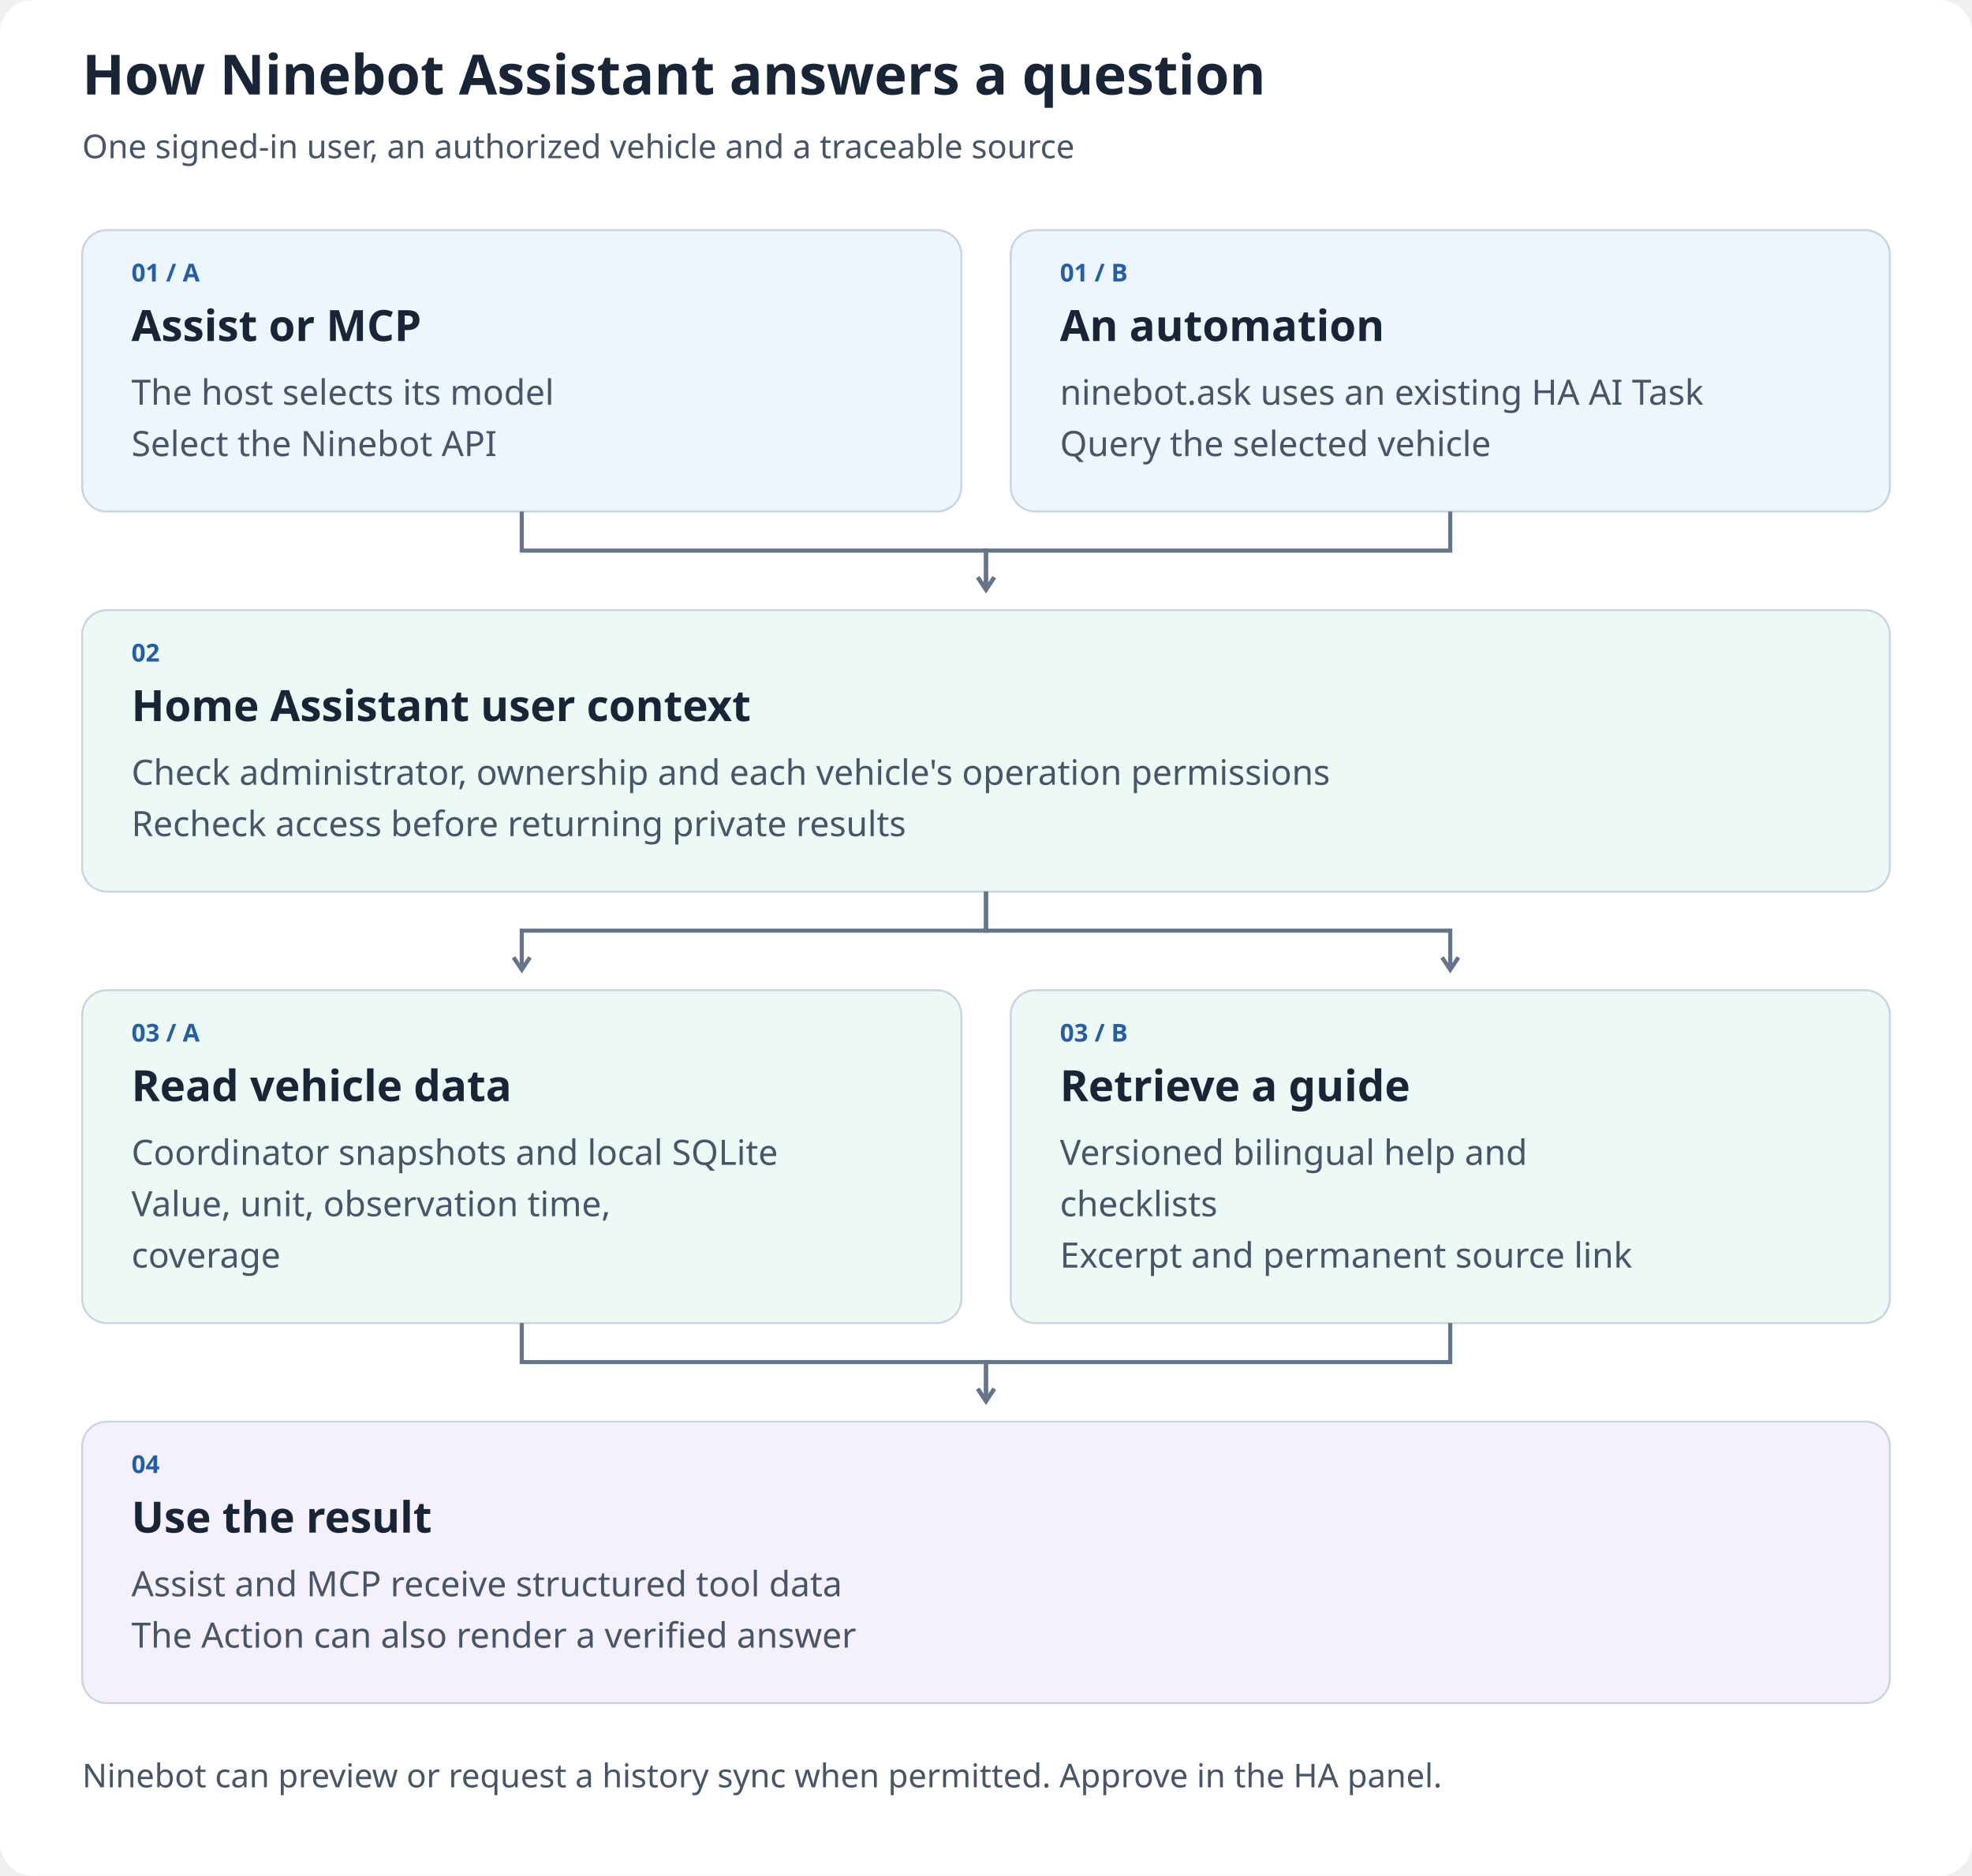
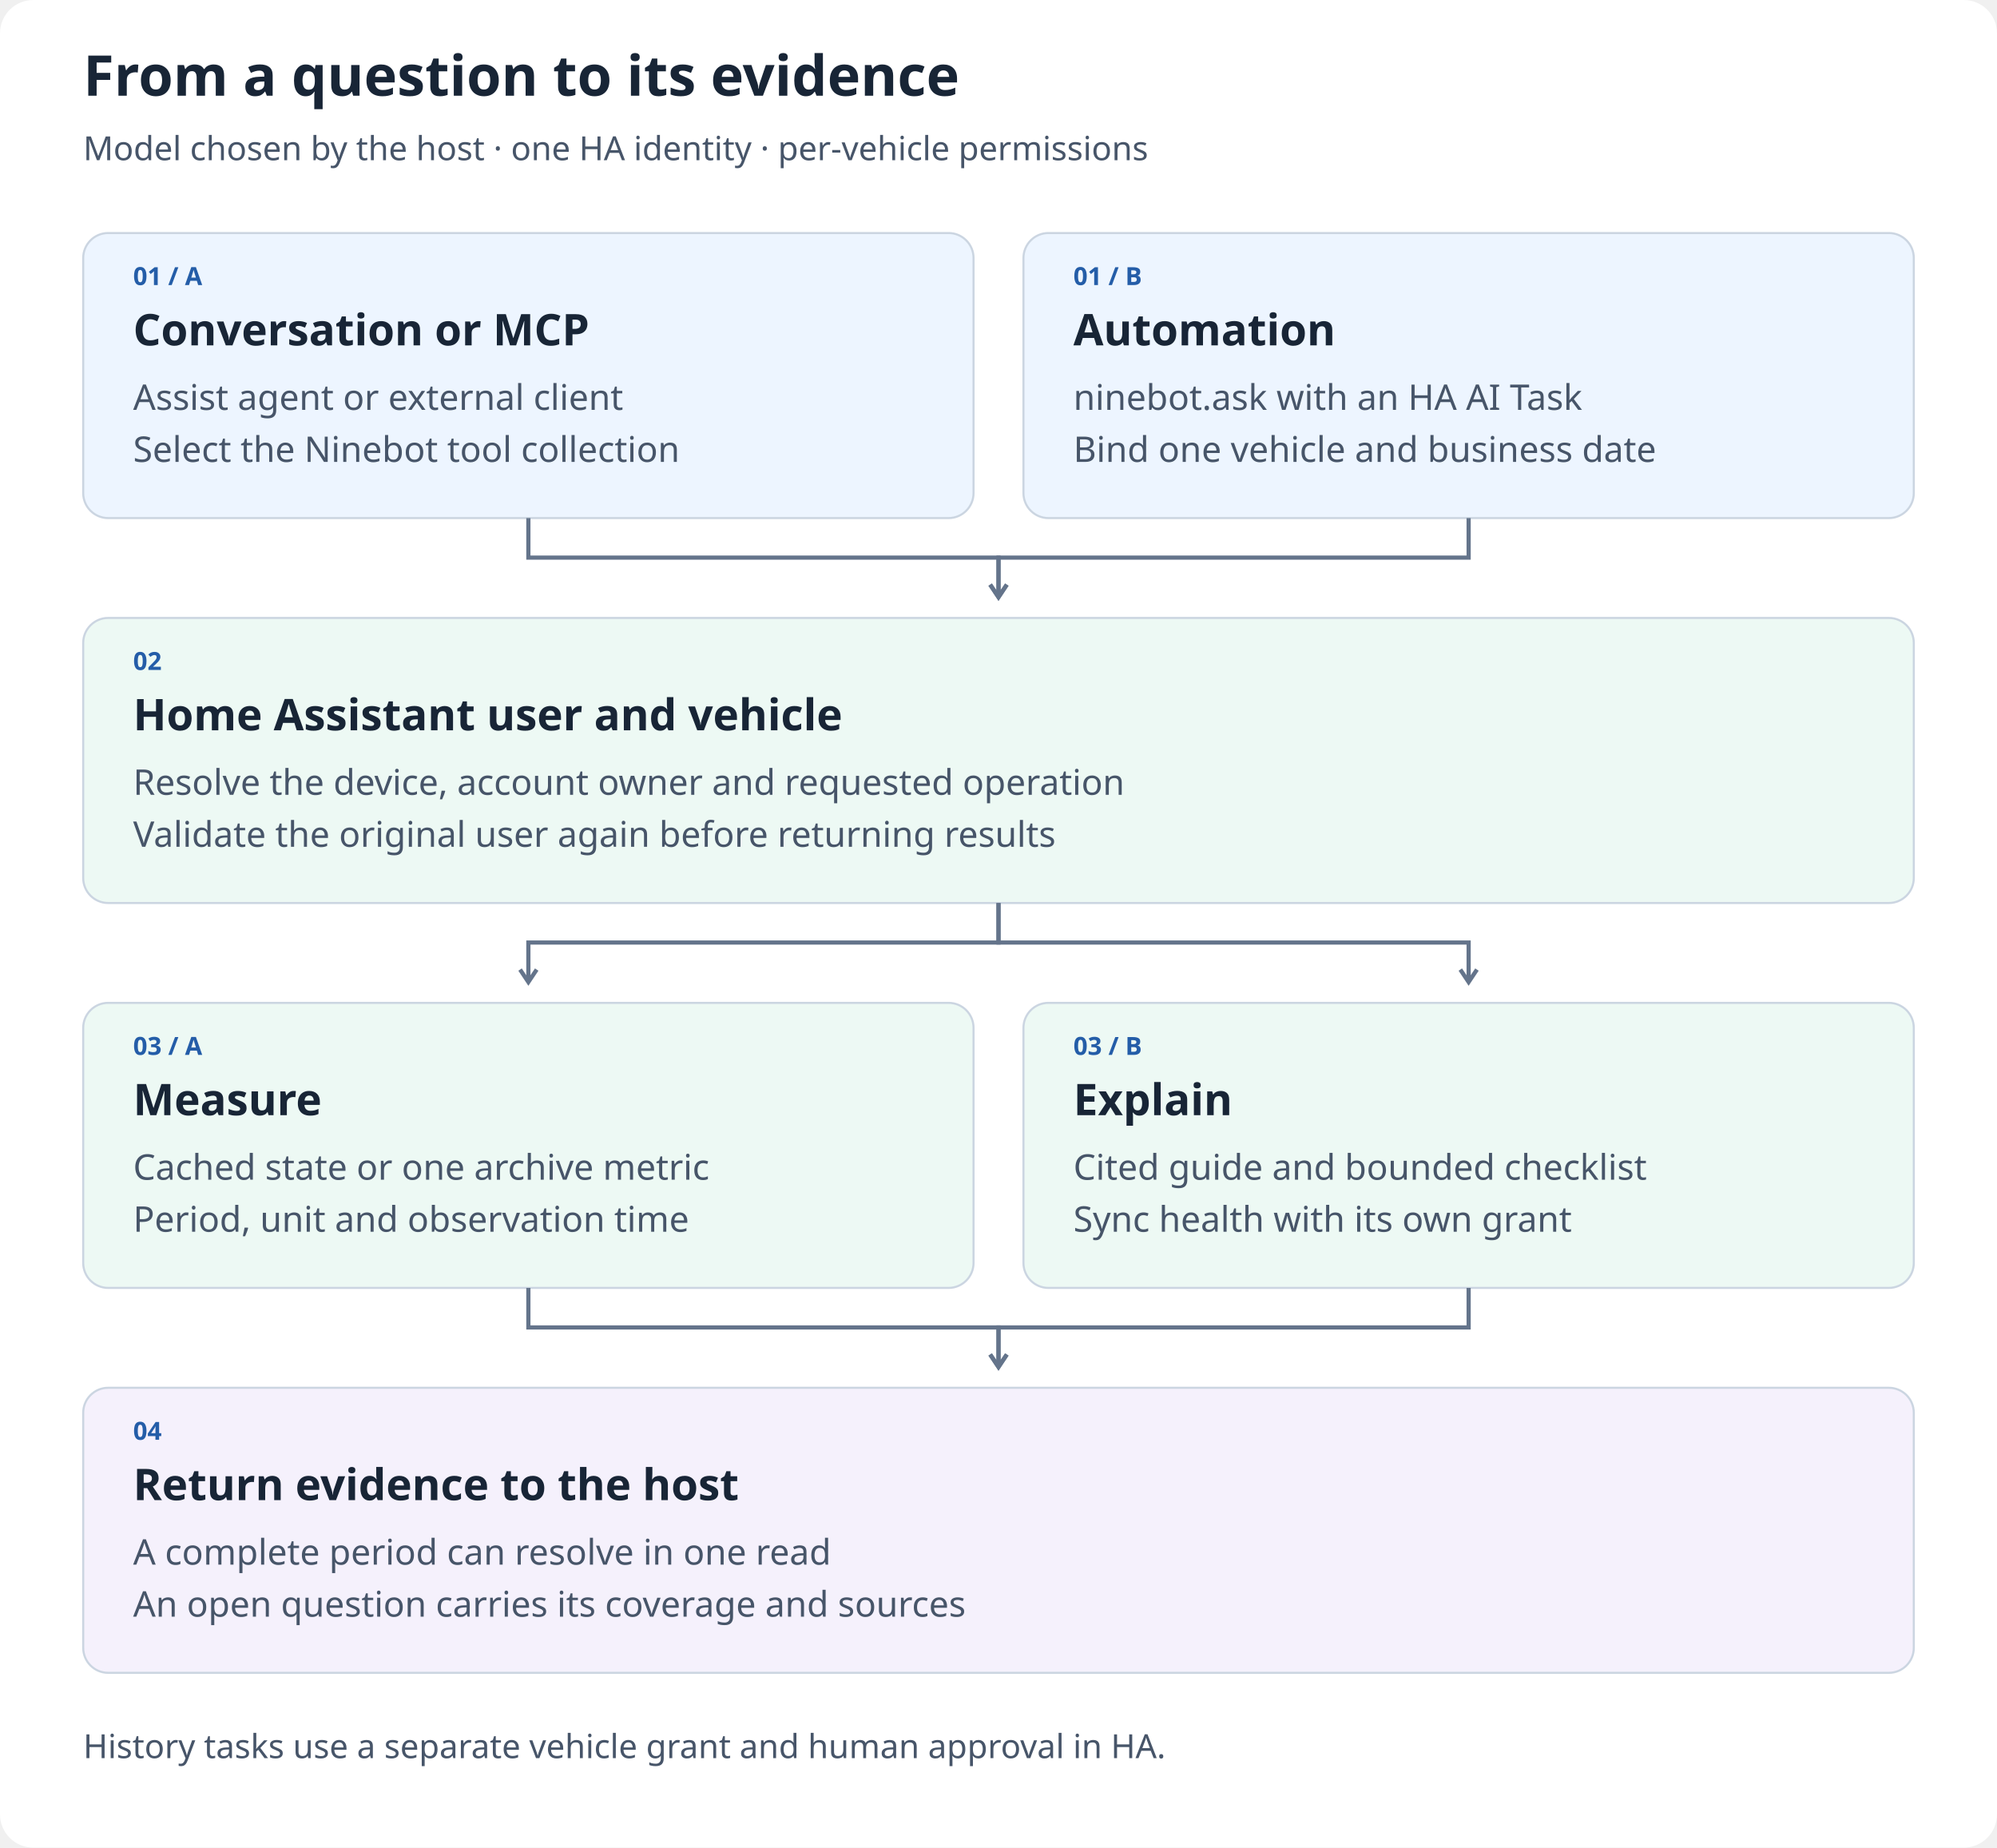
- <svg xmlns="http://www.w3.org/2000/svg" width="960" height="913" viewBox="0 0 960 913" role="img" aria-labelledby="title desc" xml:lang="en">
+ <svg xmlns="http://www.w3.org/2000/svg" width="960" height="888" viewBox="0 0 960 888" role="img" aria-labelledby="title desc" xml:lang="en">
  <style>text {font-family: -apple-system, BlinkMacSystemFont, "Segoe UI", "Noto Sans", "PingFang SC", "Microsoft YaHei", sans-serif}</style>
-   <rect width="960" height="913" rx="16" fill="#ffffff" />
-   <text x="40" y="46" font-size="27" font-weight="700" fill="#182536">How Ninebot Assistant answers a question</text>
-   <text x="40" y="77" font-size="16" font-weight="400" fill="#475569">One signed-in user, an authorized vehicle and a traceable source</text>
+   <rect width="960" height="888" rx="16" fill="#ffffff" />
+   <text x="40" y="46" font-size="27" font-weight="700" fill="#182536">From a question to its evidence</text>
+   <text x="40" y="77" font-size="16" font-weight="400" fill="#475569">Model chosen by the host · one HA identity · per-vehicle permissions</text>
  <rect x="40" y="112" width="428" height="137" rx="12" fill="#edf5ff" stroke="#cbd5e1" />
  <text x="64" y="137" font-size="12" font-weight="700" fill="#245da8">01 / A</text>
-   <text x="64" y="166" font-size="21" font-weight="650" fill="#182536">Assist or MCP</text>
-   <text x="64" y="197" font-size="17" font-weight="400" fill="#475569">The host selects its model</text>
-   <text x="64" y="222" font-size="17" font-weight="400" fill="#475569">Select the Ninebot API</text>
+   <text x="64" y="166" font-size="21" font-weight="650" fill="#182536">Conversation or MCP</text>
+   <text x="64" y="197" font-size="17" font-weight="400" fill="#475569">Assist agent or external client</text>
+   <text x="64" y="222" font-size="17" font-weight="400" fill="#475569">Select the Ninebot tool collection</text>
  <rect x="492" y="112" width="428" height="137" rx="12" fill="#edf5ff" stroke="#cbd5e1" />
  <text x="516" y="137" font-size="12" font-weight="700" fill="#245da8">01 / B</text>
-   <text x="516" y="166" font-size="21" font-weight="650" fill="#182536">An automation</text>
-   <text x="516" y="197" font-size="17" font-weight="400" fill="#475569">ninebot.ask uses an existing HA AI Task</text>
-   <text x="516" y="222" font-size="17" font-weight="400" fill="#475569">Query the selected vehicle</text>
+   <text x="516" y="166" font-size="21" font-weight="650" fill="#182536">Automation</text>
+   <text x="516" y="197" font-size="17" font-weight="400" fill="#475569">ninebot.ask with an HA AI Task</text>
+   <text x="516" y="222" font-size="17" font-weight="400" fill="#475569">Bind one vehicle and business date</text>
  <path d="M254 249 V268 H480 V287" fill="none" stroke="#64748b" stroke-width="2" />
  <path d="M476 281 L480 287 L484 281" fill="none" stroke="#64748b" stroke-width="2" />
  <path d="M706 249 V268 H480 V287" fill="none" stroke="#64748b" stroke-width="2" />
  <path d="M476 281 L480 287 L484 281" fill="none" stroke="#64748b" stroke-width="2" />
  <rect x="40" y="297" width="880" height="137" rx="12" fill="#edf9f4" stroke="#cbd5e1" />
  <text x="64" y="322" font-size="12" font-weight="700" fill="#245da8">02</text>
-   <text x="64" y="351" font-size="21" font-weight="650" fill="#182536">Home Assistant user context</text>
-   <text x="64" y="382" font-size="17" font-weight="400" fill="#475569">Check administrator, ownership and each vehicle's operation permissions</text>
-   <text x="64" y="407" font-size="17" font-weight="400" fill="#475569">Recheck access before returning private results</text>
+   <text x="64" y="351" font-size="21" font-weight="650" fill="#182536">Home Assistant user and vehicle</text>
+   <text x="64" y="382" font-size="17" font-weight="400" fill="#475569">Resolve the device, account owner and requested operation</text>
+   <text x="64" y="407" font-size="17" font-weight="400" fill="#475569">Validate the original user again before returning results</text>
  <path d="M480 434 V453 H254 V472" fill="none" stroke="#64748b" stroke-width="2" />
  <path d="M250 466 L254 472 L258 466" fill="none" stroke="#64748b" stroke-width="2" />
  <path d="M480 434 V453 H706 V472" fill="none" stroke="#64748b" stroke-width="2" />
  <path d="M702 466 L706 472 L710 466" fill="none" stroke="#64748b" stroke-width="2" />
-   <rect x="40" y="482" width="428" height="162" rx="12" fill="#edf9f4" stroke="#cbd5e1" />
+   <rect x="40" y="482" width="428" height="137" rx="12" fill="#edf9f4" stroke="#cbd5e1" />
  <text x="64" y="507" font-size="12" font-weight="700" fill="#245da8">03 / A</text>
-   <text x="64" y="536" font-size="21" font-weight="650" fill="#182536">Read vehicle data</text>
-   <text x="64" y="567" font-size="17" font-weight="400" fill="#475569">Coordinator snapshots and local SQLite</text>
-   <text x="64" y="592" font-size="17" font-weight="400" fill="#475569">Value, unit, observation time,</text>
-   <text x="64" y="617" font-size="17" font-weight="400" fill="#475569">coverage</text>
-   <rect x="492" y="482" width="428" height="162" rx="12" fill="#edf9f4" stroke="#cbd5e1" />
+   <text x="64" y="536" font-size="21" font-weight="650" fill="#182536">Measure</text>
+   <text x="64" y="567" font-size="17" font-weight="400" fill="#475569">Cached state or one archive metric</text>
+   <text x="64" y="592" font-size="17" font-weight="400" fill="#475569">Period, unit and observation time</text>
+   <rect x="492" y="482" width="428" height="137" rx="12" fill="#edf9f4" stroke="#cbd5e1" />
  <text x="516" y="507" font-size="12" font-weight="700" fill="#245da8">03 / B</text>
-   <text x="516" y="536" font-size="21" font-weight="650" fill="#182536">Retrieve a guide</text>
-   <text x="516" y="567" font-size="17" font-weight="400" fill="#475569">Versioned bilingual help and</text>
-   <text x="516" y="592" font-size="17" font-weight="400" fill="#475569">checklists</text>
-   <text x="516" y="617" font-size="17" font-weight="400" fill="#475569">Excerpt and permanent source link</text>
-   <path d="M254 644 V663 H480 V682" fill="none" stroke="#64748b" stroke-width="2" />
-   <path d="M476 676 L480 682 L484 676" fill="none" stroke="#64748b" stroke-width="2" />
-   <path d="M706 644 V663 H480 V682" fill="none" stroke="#64748b" stroke-width="2" />
-   <path d="M476 676 L480 682 L484 676" fill="none" stroke="#64748b" stroke-width="2" />
-   <rect x="40" y="692" width="880" height="137" rx="12" fill="#f5f1fc" stroke="#cbd5e1" />
-   <text x="64" y="717" font-size="12" font-weight="700" fill="#245da8">04</text>
-   <text x="64" y="746" font-size="21" font-weight="650" fill="#182536">Use the result</text>
-   <text x="64" y="777" font-size="17" font-weight="400" fill="#475569">Assist and MCP receive structured tool data</text>
-   <text x="64" y="802" font-size="17" font-weight="400" fill="#475569">The Action can also render a verified answer</text>
-   <text x="40" y="870" font-size="16" font-weight="400" fill="#475569">Ninebot can preview or request a history sync when permitted. Approve in the HA panel.</text>
+   <text x="516" y="536" font-size="21" font-weight="650" fill="#182536">Explain</text>
+   <text x="516" y="567" font-size="17" font-weight="400" fill="#475569">Cited guide and bounded checklist</text>
+   <text x="516" y="592" font-size="17" font-weight="400" fill="#475569">Sync health with its own grant</text>
+   <path d="M254 619 V638 H480 V657" fill="none" stroke="#64748b" stroke-width="2" />
+   <path d="M476 651 L480 657 L484 651" fill="none" stroke="#64748b" stroke-width="2" />
+   <path d="M706 619 V638 H480 V657" fill="none" stroke="#64748b" stroke-width="2" />
+   <path d="M476 651 L480 657 L484 651" fill="none" stroke="#64748b" stroke-width="2" />
+   <rect x="40" y="667" width="880" height="137" rx="12" fill="#f5f1fc" stroke="#cbd5e1" />
+   <text x="64" y="692" font-size="12" font-weight="700" fill="#245da8">04</text>
+   <text x="64" y="721" font-size="21" font-weight="650" fill="#182536">Return evidence to the host</text>
+   <text x="64" y="752" font-size="17" font-weight="400" fill="#475569">A complete period can resolve in one read</text>
+   <text x="64" y="777" font-size="17" font-weight="400" fill="#475569">An open question carries its coverage and sources</text>
+   <text x="40" y="845" font-size="16" font-weight="400" fill="#475569">History tasks use a separate vehicle grant and human approval in HA.</text>
</svg>
